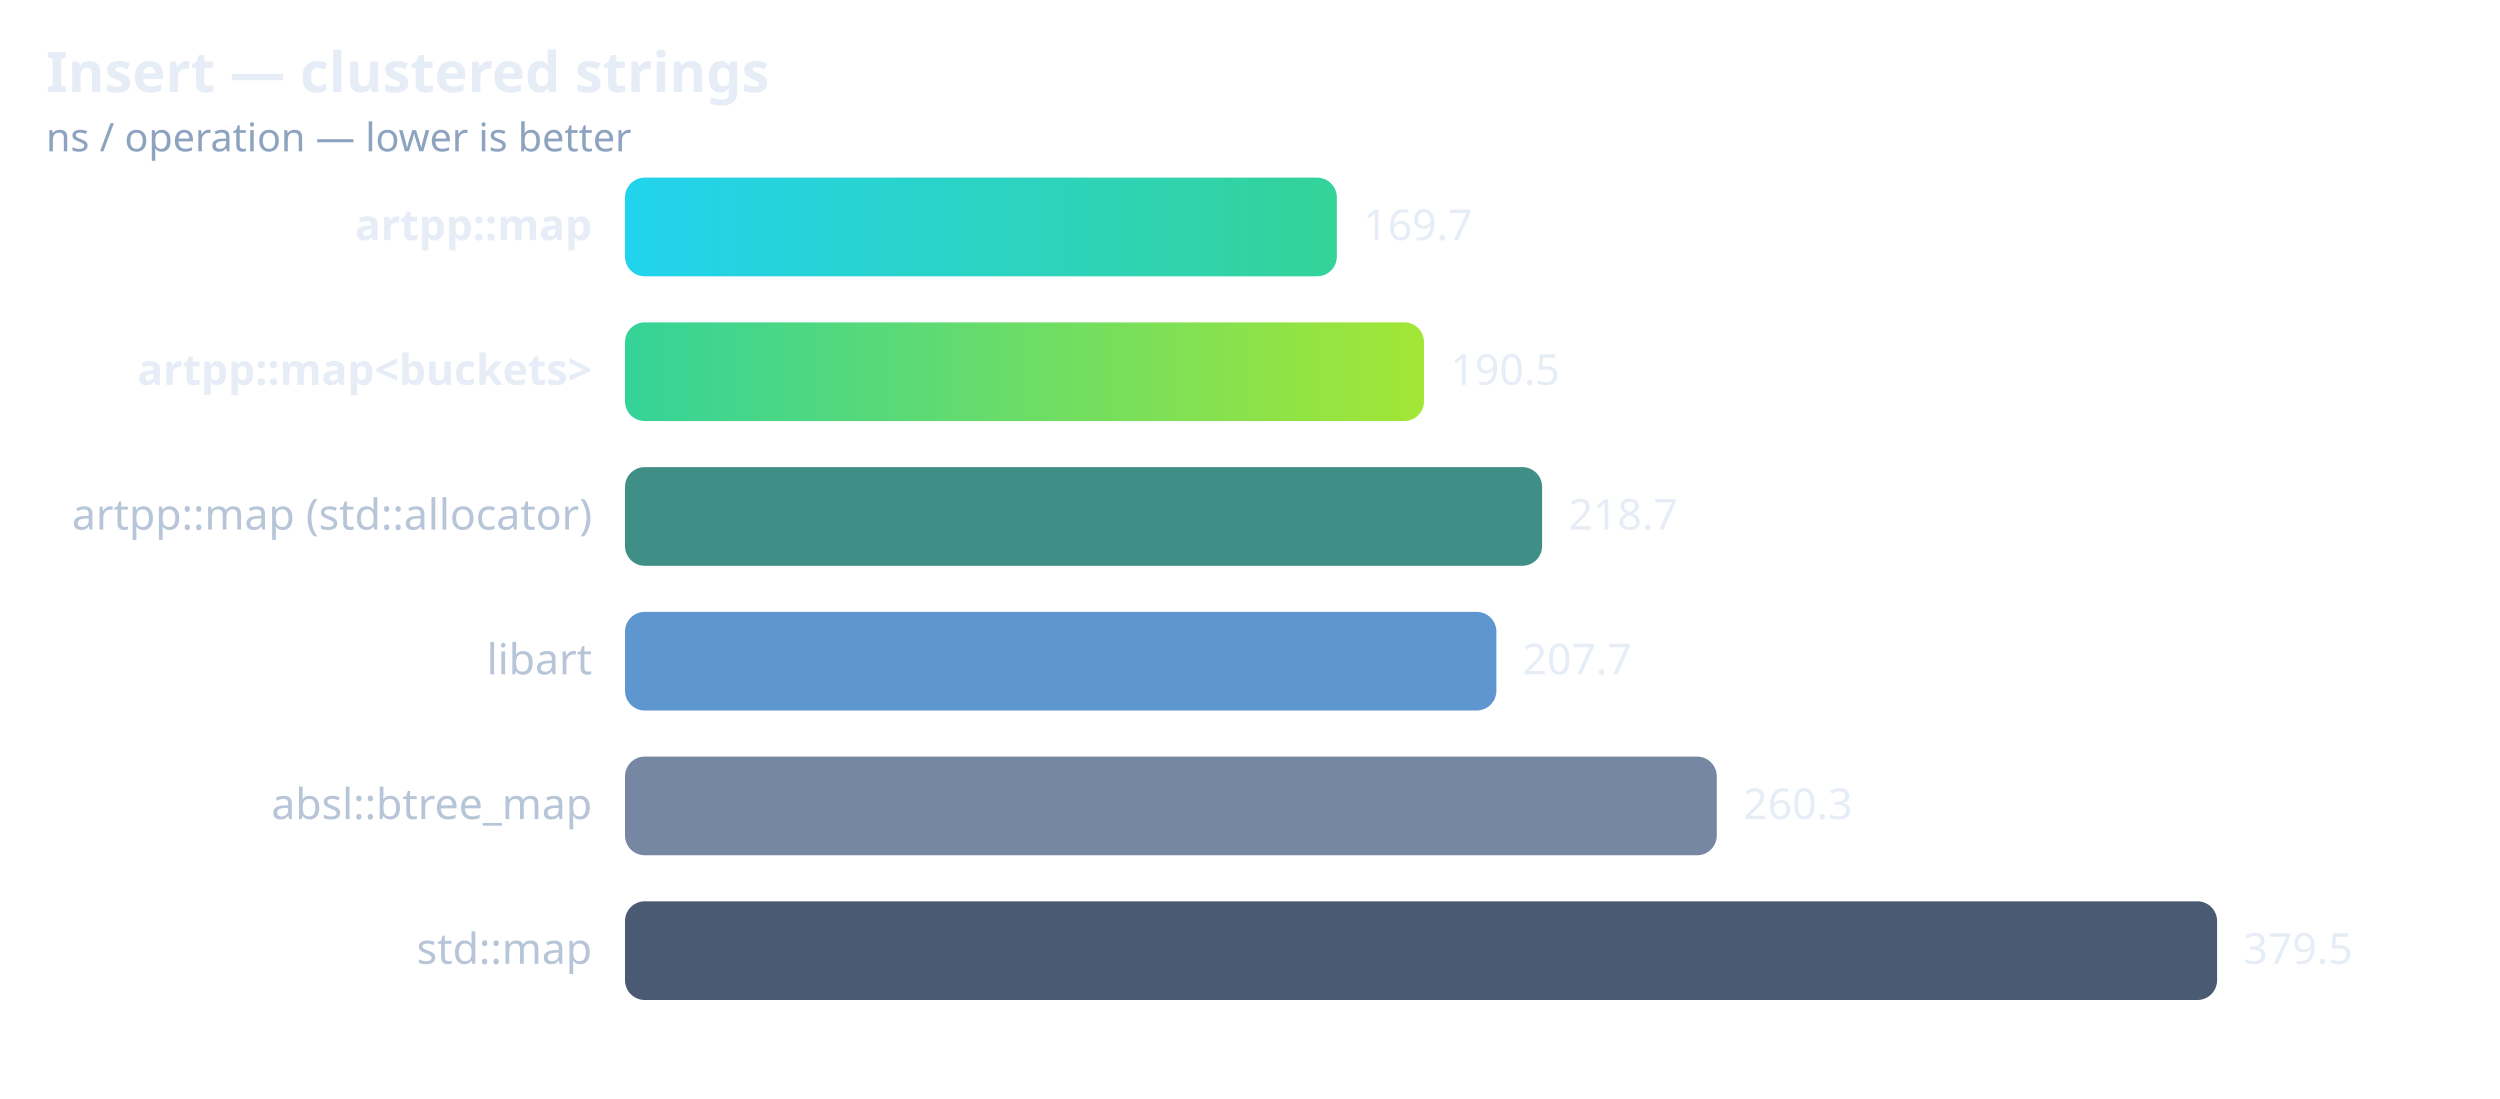
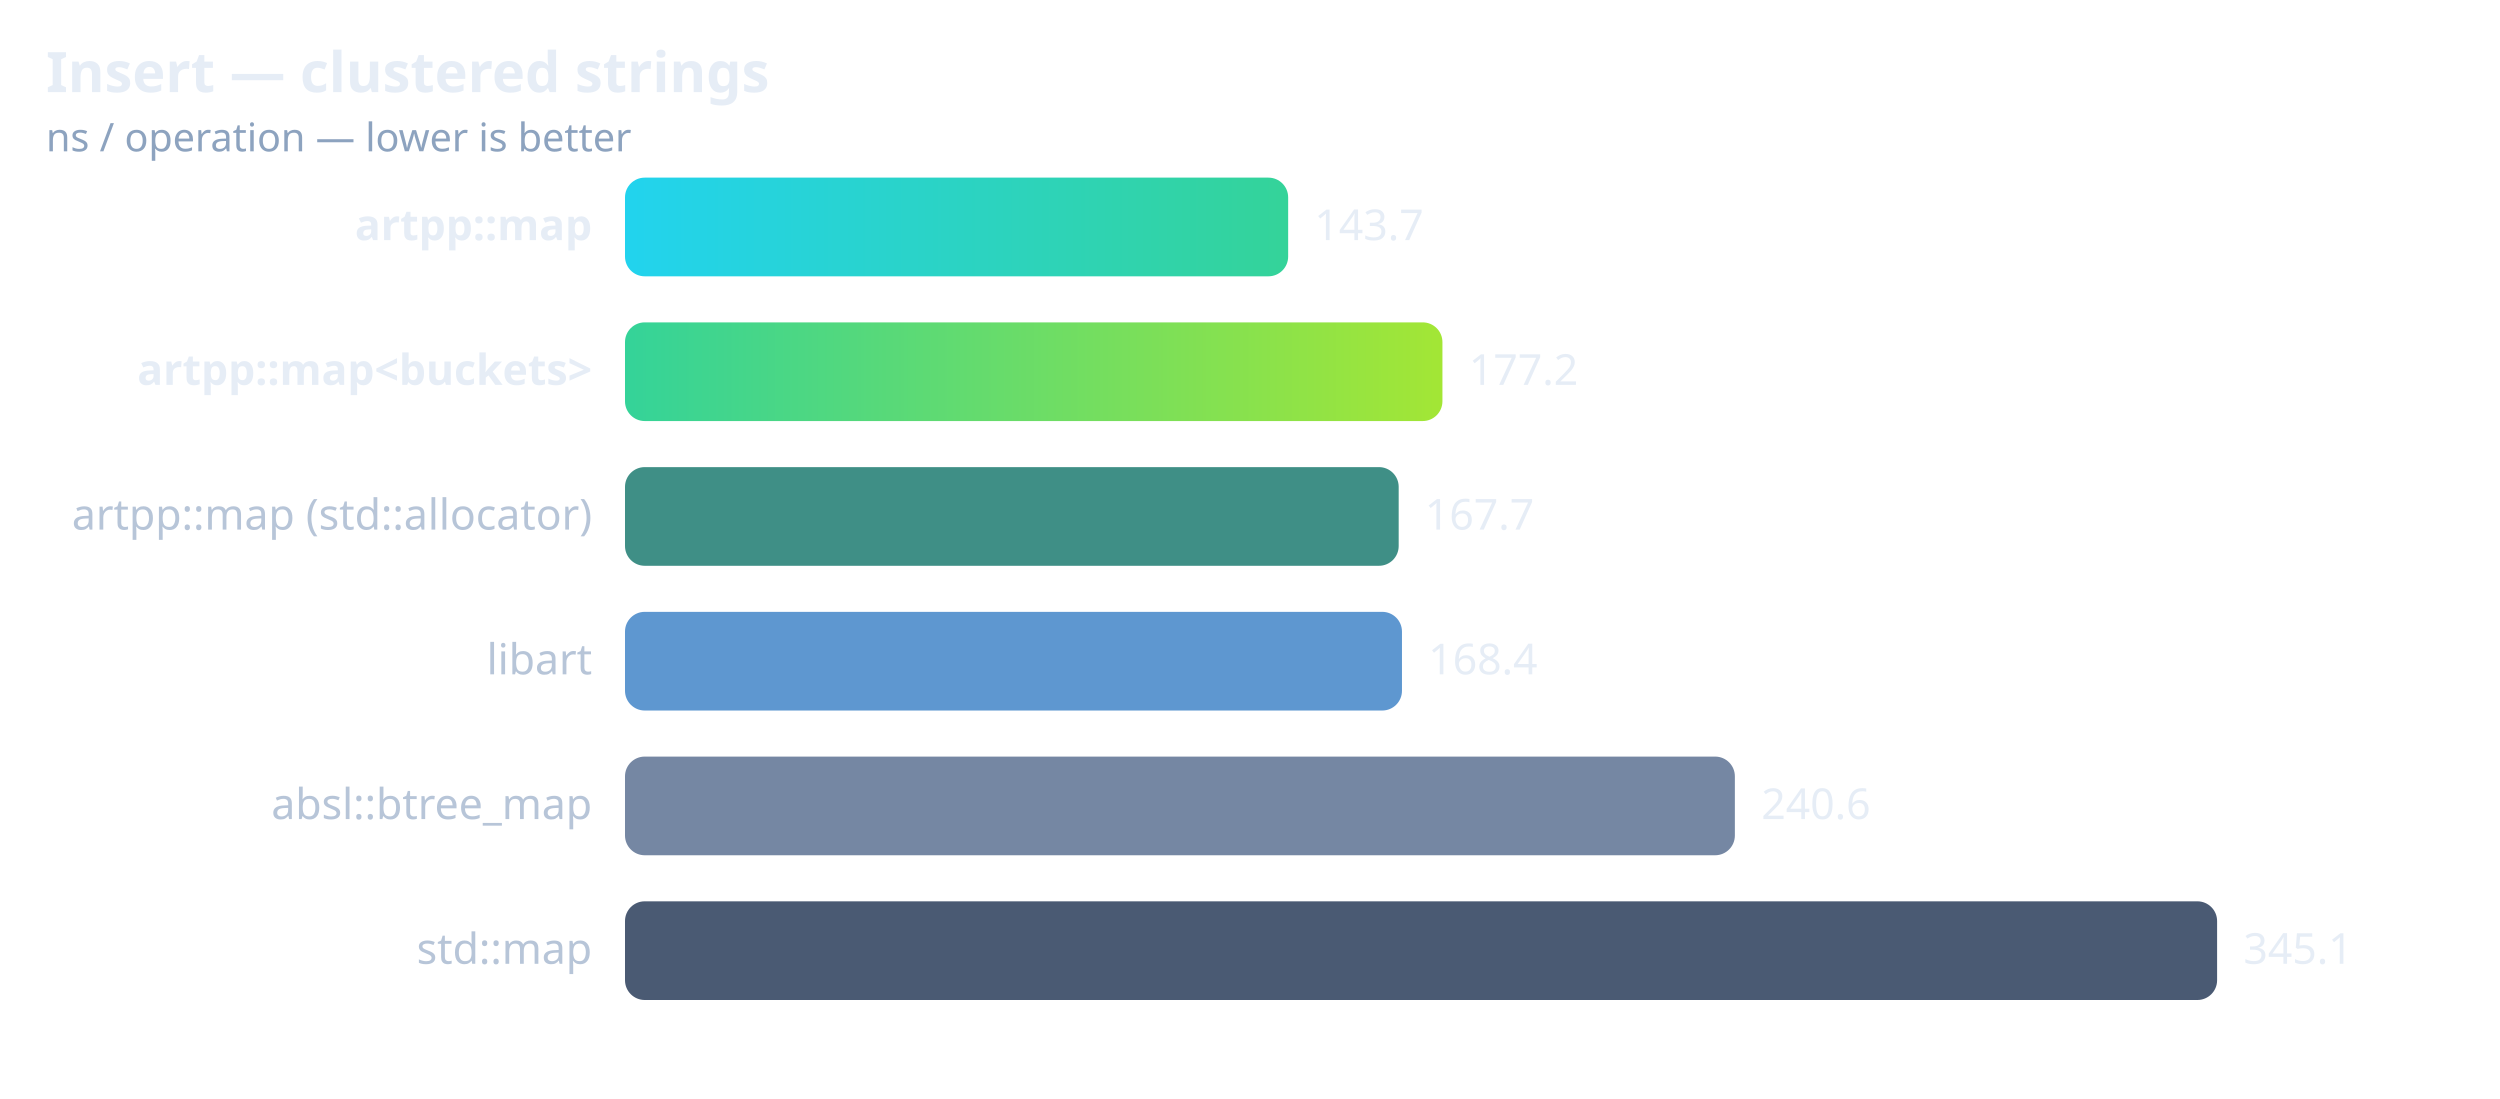
<svg xmlns="http://www.w3.org/2000/svg" viewBox="0 0 760 334" font-family="ui-sans-serif, system-ui, sans-serif" role="img" aria-label="Insert — clustered strings">
  <defs>
    <linearGradient id="hot" x1="0" y1="0" x2="1" y2="0">
      <stop offset="0" stop-color="#22d3ee" />
      <stop offset="1" stop-color="#34d399" />
    </linearGradient>
    <linearGradient id="hot2" x1="0" y1="0" x2="1" y2="0">
      <stop offset="0" stop-color="#34d399" />
      <stop offset="1" stop-color="#a3e635" />
    </linearGradient>
  </defs>
  <text x="14" y="28" font-size="17" font-weight="600" fill="#e6edf6">Insert — clustered strings</text>
  <text x="14" y="46" font-size="12" fill="#8da3bf">ns / operation — lower is better</text>
  <text x="180" y="73.0" font-size="13" font-weight="600" fill="#e6edf6" text-anchor="end">artpp::map</text>
-   <rect x="190" y="54" width="216.4" height="30" rx="6" fill="url(#hot)" />
-   <text x="414.43" y="73.0" font-size="13" fill="#e6edf6">169.7</text>
+   <rect x="190" y="54" width="201.6" height="30" rx="6" fill="url(#hot)" />
+   <text x="399.577" y="73.0" font-size="13" fill="#e6edf6">143.7</text>
  <text x="180" y="117.0" font-size="13" font-weight="600" fill="#e6edf6" text-anchor="end">artpp::map&lt;buckets&gt;</text>
-   <rect x="190" y="98" width="242.9" height="30" rx="6" fill="url(#hot2)" />
-   <text x="440.944" y="117.0" font-size="13" fill="#e6edf6">190.5</text>
+   <rect x="190" y="98" width="248.5" height="30" rx="6" fill="url(#hot2)" />
+   <text x="446.542" y="117.0" font-size="13" fill="#e6edf6">177.2</text>
  <text x="180" y="161.0" font-size="13" font-weight="400" fill="#b7c5d8" text-anchor="end">artpp::map (std::allocator)</text>
-   <rect x="190" y="142" width="278.8" height="30" rx="6" fill="#3f8f86" />
-   <text x="476.843" y="161.0" font-size="13" fill="#e6edf6">218.7</text>
+   <rect x="190" y="142" width="235.2" height="30" rx="6" fill="#3f8f86" />
+   <text x="433.163" y="161.0" font-size="13" fill="#e6edf6">167.7</text>
  <text x="180" y="205.0" font-size="13" font-weight="400" fill="#b7c5d8" text-anchor="end">libart</text>
-   <rect x="190" y="186" width="264.9" height="30" rx="6" fill="#5e97d0" />
-   <text x="462.853" y="205.0" font-size="13" fill="#e6edf6">207.7</text>
+   <rect x="190" y="186" width="236.2" height="30" rx="6" fill="#5e97d0" />
+   <text x="434.187" y="205.0" font-size="13" fill="#e6edf6">168.4</text>
  <text x="180" y="249.0" font-size="13" font-weight="400" fill="#b7c5d8" text-anchor="end">absl::btree_map</text>
-   <rect x="190" y="230" width="331.9" height="30" rx="6" fill="#7587a3" />
-   <text x="529.947" y="249.0" font-size="13" fill="#e6edf6">260.3</text>
+   <rect x="190" y="230" width="337.4" height="30" rx="6" fill="#7587a3" />
+   <text x="535.438" y="249.0" font-size="13" fill="#e6edf6">240.6</text>
  <text x="180" y="293.0" font-size="13" font-weight="400" fill="#b7c5d8" text-anchor="end">std::map</text>
  <rect x="190" y="274" width="484.0" height="30" rx="6" fill="#4a5a73" />
-   <text x="682.0" y="293.0" font-size="13" fill="#e6edf6">379.5</text>
+   <text x="682.0" y="293.0" font-size="13" fill="#e6edf6">345.1</text>
</svg>
